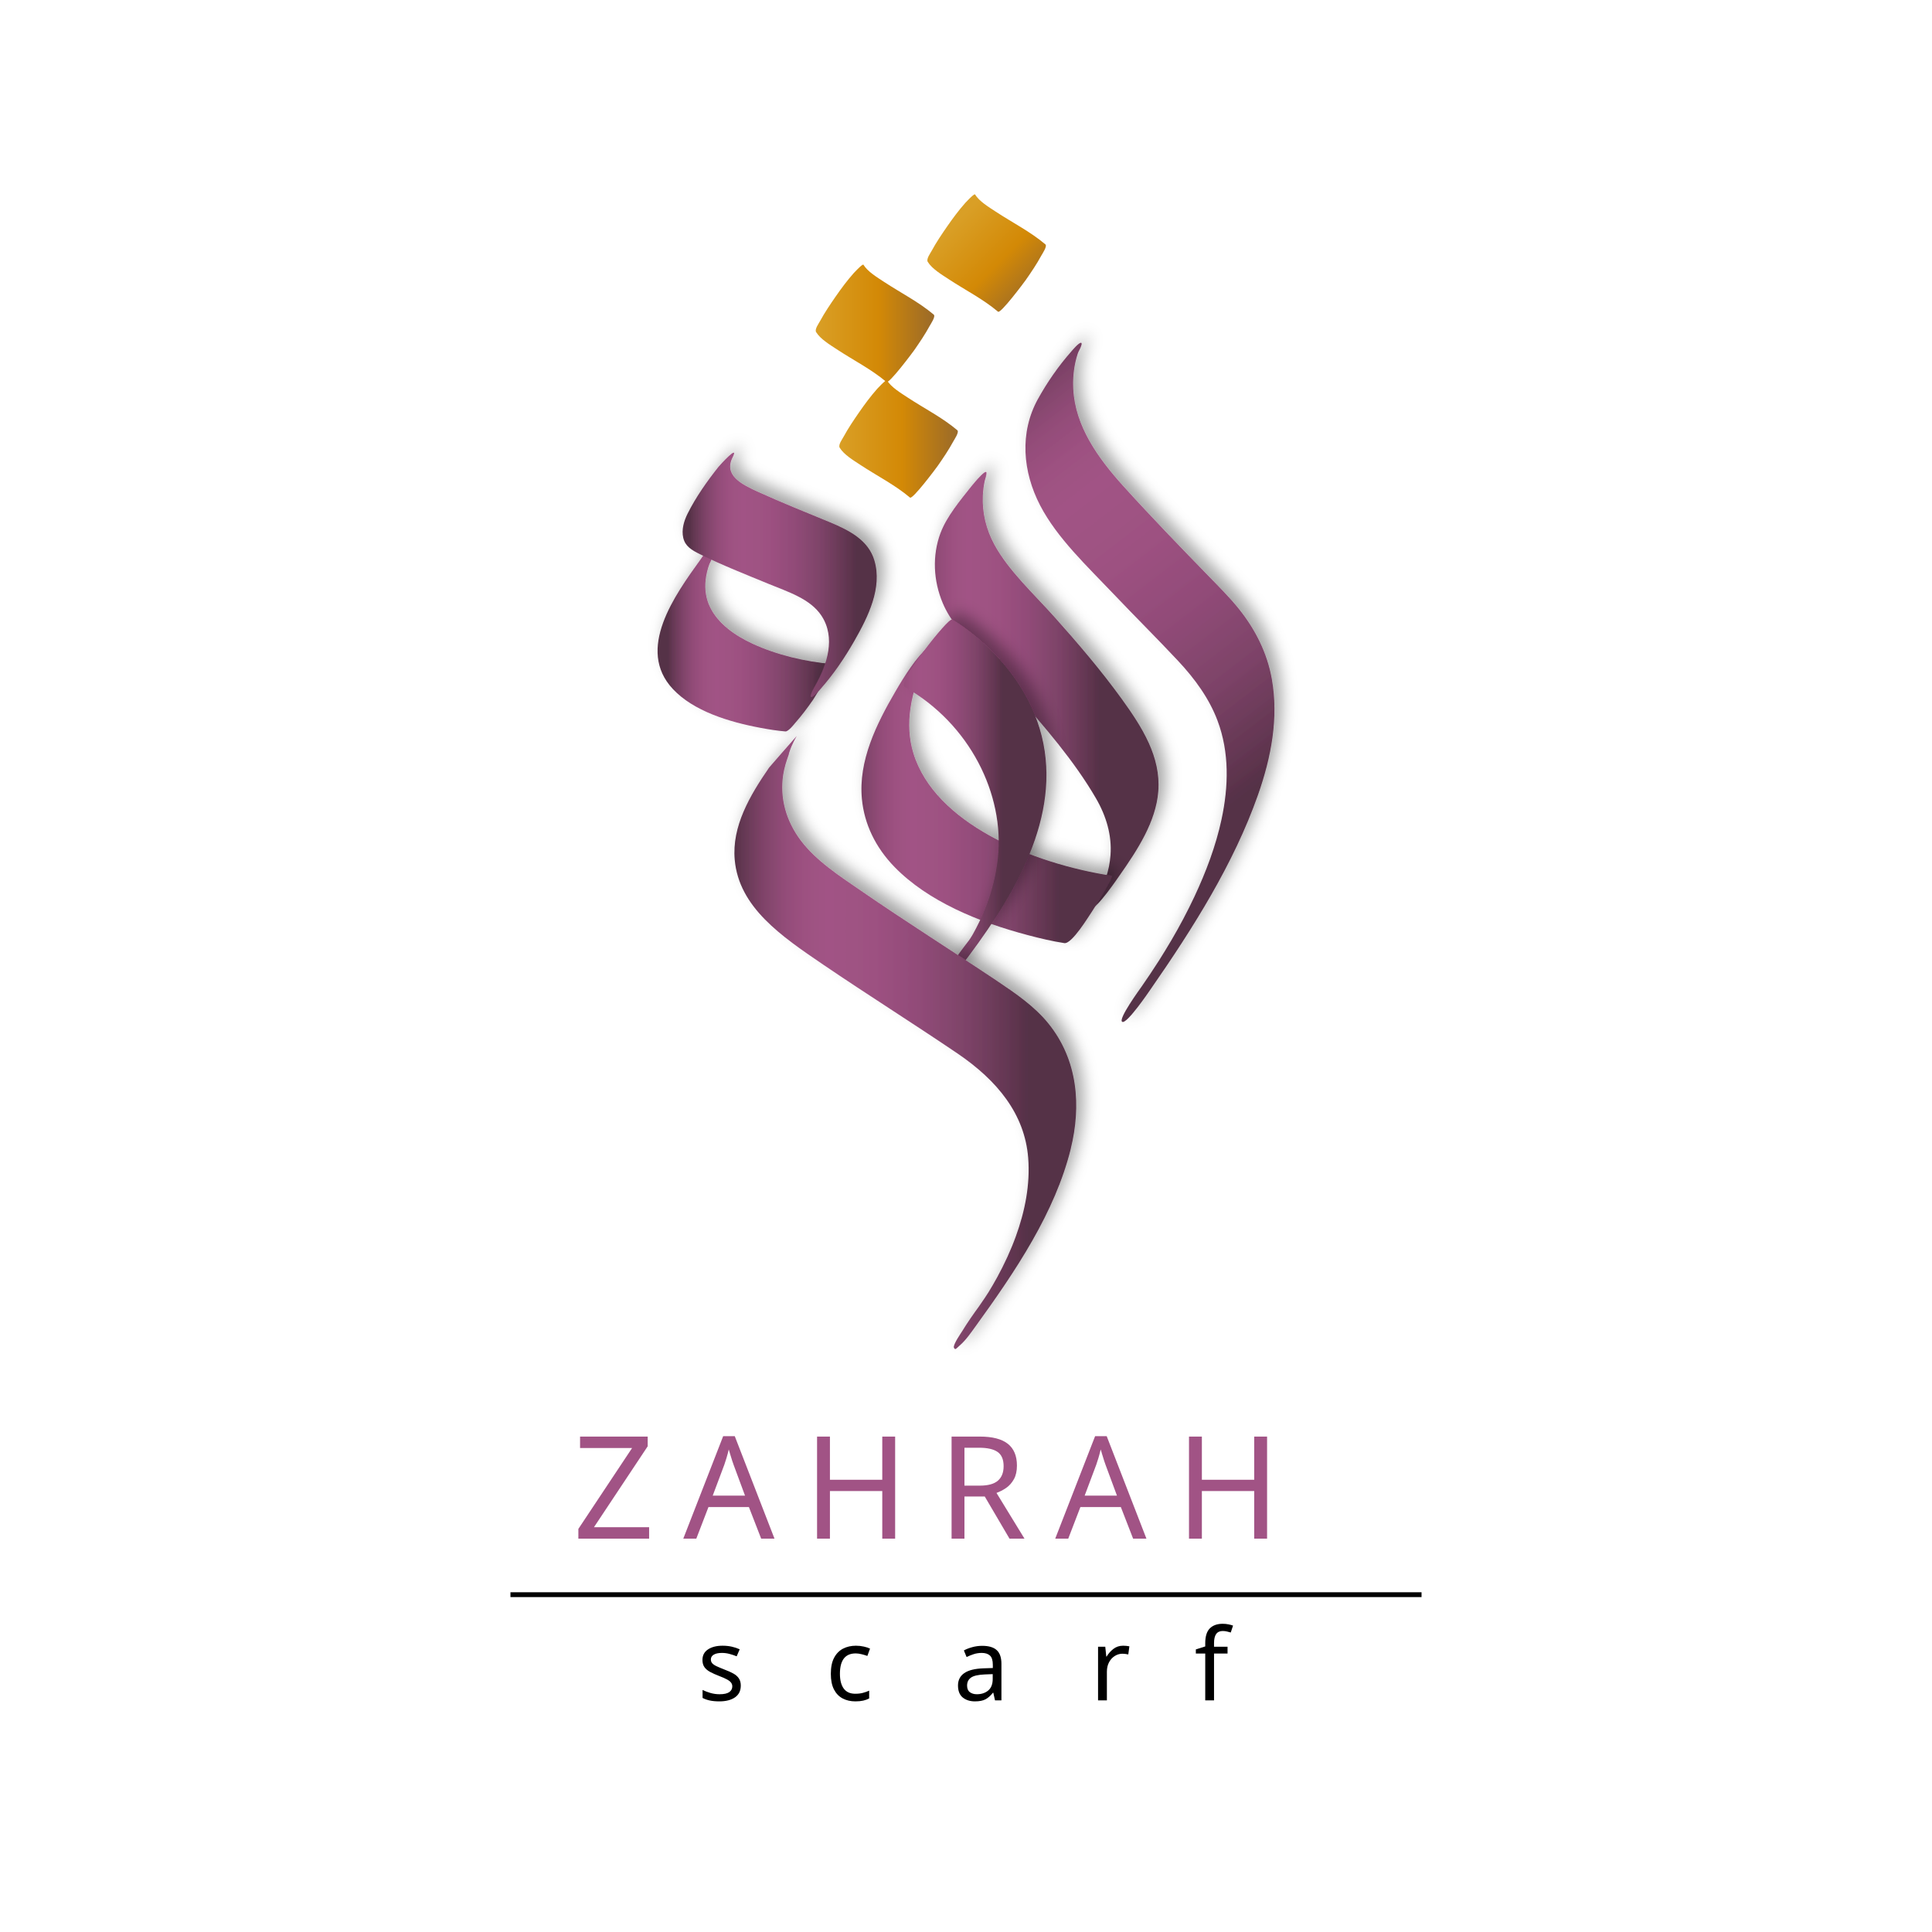
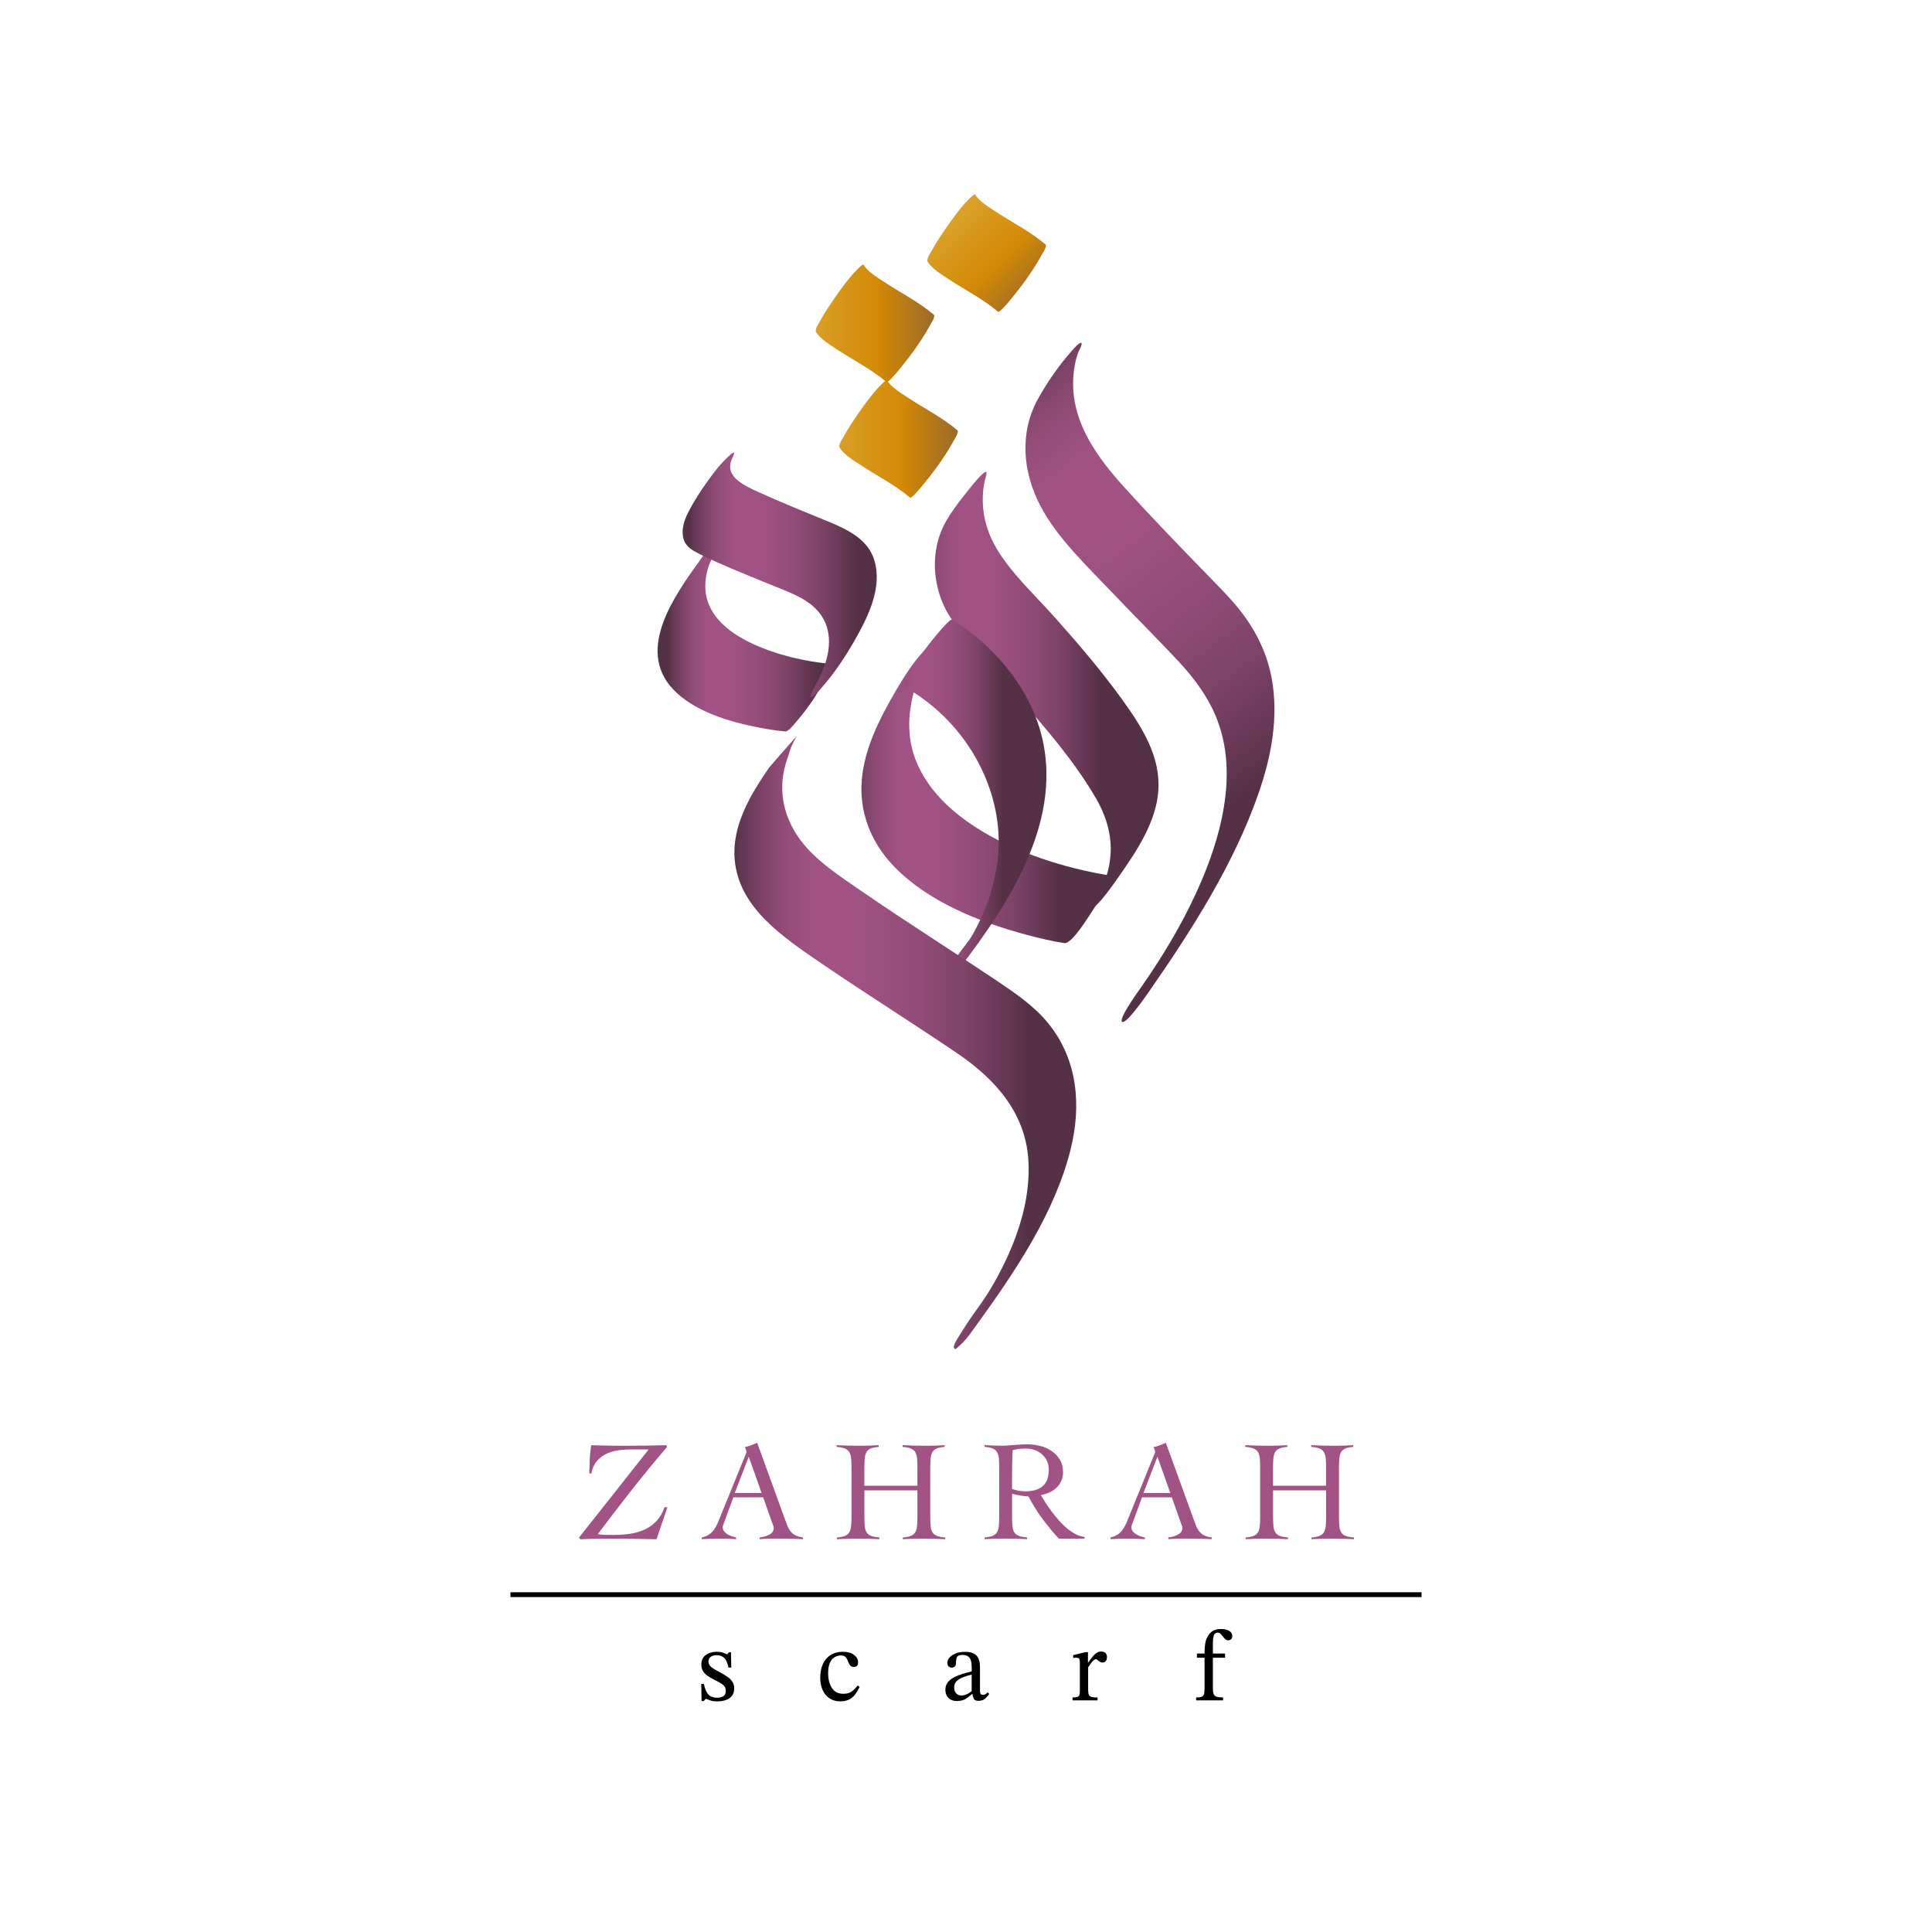
- <svg xmlns="http://www.w3.org/2000/svg" xmlns:xlink="http://www.w3.org/1999/xlink" id="Layer_1" data-name="Layer 1" viewBox="0 0 800 800">
+ <svg xmlns="http://www.w3.org/2000/svg" id="Layer_1" version="1.1" viewBox="0 0 800 800">
  <defs>
    <style>
-       .cls-1 {
-         fill: url(#linear-gradient-4);
-       }
- 
-       .cls-2 {
-         fill: url(#linear-gradient-3);
-       }
- 
-       .cls-3 {
-         fill: url(#linear-gradient-2);
-       }
- 
-       .cls-4 {
-         fill: url(#linear-gradient-10);
-         filter: url(#drop-shadow-8);
-       }
- 
-       .cls-5 {
-         letter-spacing: .8em;
-       }
- 
-       .cls-6 {
-         letter-spacing: .85em;
-       }
- 
-       .cls-7 {
-         font-family: STIXTwoTextRoman-Medium, 'STIX Two Text';
-         font-size: 41.43px;
-         font-variation-settings: 'wght' 500;
-         font-weight: 500;
-       }
- 
-       .cls-8 {
-         fill: url(#linear-gradient-9);
-         filter: url(#drop-shadow-7);
-       }
- 
-       .cls-9 {
-         fill: url(#linear-gradient-6);
-         filter: url(#drop-shadow-4);
-       }
- 
-       .cls-10 {
-         fill: url(#linear-gradient-7);
-         filter: url(#drop-shadow-5);
-       }
- 
-       .cls-11 {
-         fill: url(#linear-gradient-8);
-         filter: url(#drop-shadow-6);
-       }
- 
-       .cls-12 {
-         fill: url(#linear-gradient-5);
-         filter: url(#drop-shadow-3);
-       }
- 
-       .cls-13 {
-         filter: url(#drop-shadow-1);
-       }
- 
-       .cls-13, .cls-14, .cls-15 {
-         fill: #a15385;
-       }
- 
-       .cls-14 {
-         font-family: Cochin, Cochin;
-         font-size: 59.19px;
-         letter-spacing: .2em;
-       }
- 
-       .cls-16 {
+       .st0 {
+         fill: url(#linear-gradient2);
+       }
+ 
+       .st1 {
+         fill: url(#linear-gradient1);
+       }
+ 
+       .st2 {
+         fill: url(#linear-gradient9);
+       }
+ 
+       .st3 {
+         fill: url(#linear-gradient3);
+       }
+ 
+       .st4 {
+         fill: url(#linear-gradient6);
+       }
+ 
+       .st5 {
+         fill: url(#linear-gradient8);
+       }
+ 
+       .st6 {
+         fill: url(#linear-gradient7);
+       }
+ 
+       .st7 {
+         fill: url(#linear-gradient5);
+       }
+ 
+       .st8 {
+         fill: url(#linear-gradient4);
+       }
+ 
+       .st9 {
+         fill: url(#linear-gradient);
+       }
+ 
+       .st10 {
+         isolation: isolate;
+       }
+ 
+       .st11 {
        fill: none;
        stroke: #000;
        stroke-miterlimit: 10;
        stroke-width: 2px;
      }

-       .cls-17 {
-         fill: url(#linear-gradient);
-         filter: url(#drop-shadow-2);
+       .st12 {
+         fill: #a15385;
      }
    </style>
-     <filter id="drop-shadow-1" x="319" y="300" width="20" height="20" filterUnits="userSpaceOnUse">
-       <feOffset dx="3" dy="-3" />
-       <feGaussianBlur result="blur" stdDeviation="3" />
-       <feFlood flood-color="#000" flood-opacity=".35" />
-       <feComposite in2="blur" operator="in" />
-       <feComposite in="SourceGraphic" />
-     </filter>
-     <linearGradient id="linear-gradient" x1="276.46" y1="233.88" x2="338.99" y2="233.88" gradientUnits="userSpaceOnUse">
-       <stop offset="0" stop-color="#553147" />
-       <stop offset=".03" stop-color="#643853" />
-       <stop offset=".1" stop-color="#7f4369" />
-       <stop offset=".17" stop-color="#924c78" />
-       <stop offset=".24" stop-color="#9d5181" />
-       <stop offset=".32" stop-color="#a15385" />
-       <stop offset=".48" stop-color="#9d5181" />
-       <stop offset=".63" stop-color="#914b78" />
-       <stop offset=".79" stop-color="#7d4368" />
-       <stop offset=".94" stop-color="#623651" />
-       <stop offset="1" stop-color="#553147" />
-     </linearGradient>
-     <filter id="drop-shadow-2" x="266" y="206" width="91" height="103" filterUnits="userSpaceOnUse">
-       <feOffset dx="3" dy="-3" />
-       <feGaussianBlur result="blur-2" stdDeviation="3" />
-       <feFlood flood-color="#000" flood-opacity=".35" />
-       <feComposite in2="blur-2" operator="in" />
-       <feComposite in="SourceGraphic" />
-     </filter>
-     <linearGradient id="linear-gradient-2" x1="347.54" y1="181.76" x2="396.62" y2="181.76" gradientUnits="userSpaceOnUse">
+     <linearGradient id="linear-gradient" x1="276.46" y1="539.32" x2="338.99" y2="539.32" gradientTransform="translate(0 800) scale(1 -1)" gradientUnits="userSpaceOnUse">
+       <stop offset="0" stop-color="#553147" />
+       <stop offset=".03" stop-color="#643853" />
+       <stop offset=".1" stop-color="#7f4369" />
+       <stop offset=".17" stop-color="#924c78" />
+       <stop offset=".24" stop-color="#9d5181" />
+       <stop offset=".32" stop-color="#a15385" />
+       <stop offset=".48" stop-color="#9d5181" />
+       <stop offset=".63" stop-color="#914b78" />
+       <stop offset=".79" stop-color="#7d4368" />
+       <stop offset=".94" stop-color="#623651" />
+       <stop offset="1" stop-color="#553147" />
+     </linearGradient>
+     <linearGradient id="linear-gradient1" x1="347.54" y1="618.24" x2="396.62" y2="618.24" gradientTransform="translate(0 800) scale(1 -1)" gradientUnits="userSpaceOnUse">
      <stop offset="0" stop-color="#d99f26" />
      <stop offset=".53" stop-color="#d38906" />
      <stop offset="1" stop-color="#9a6a29" />
    </linearGradient>
-     <linearGradient id="linear-gradient-3" x1="337.78" y1="133.89" x2="386.85" y2="133.89" xlink:href="#linear-gradient-2" />
-     <linearGradient id="linear-gradient-4" x1="395.69" y1="92.16" x2="428.05" y2="124.52" xlink:href="#linear-gradient-2" />
-     <linearGradient id="linear-gradient-5" x1="285.4" y1="210.17" x2="354.67" y2="210.17" xlink:href="#linear-gradient" />
-     <filter id="drop-shadow-3" x="276" y="175" width="100" height="120" filterUnits="userSpaceOnUse">
-       <feOffset dx="3" dy="-3" />
-       <feGaussianBlur result="blur-3" stdDeviation="3" />
-       <feFlood flood-color="#000" flood-opacity=".35" />
-       <feComposite in2="blur-3" operator="in" />
-       <feComposite in="SourceGraphic" />
-     </filter>
-     <linearGradient id="linear-gradient-6" x1="375.4" y1="260.07" x2="455.2" y2="260.07" xlink:href="#linear-gradient" />
-     <filter id="drop-shadow-4" x="381" y="183" width="111" height="199" filterUnits="userSpaceOnUse">
-       <feOffset dx="3" dy="-3" />
-       <feGaussianBlur result="blur-4" stdDeviation="3" />
-       <feFlood flood-color="#000" flood-opacity=".35" />
-       <feComposite in2="blur-4" operator="in" />
-       <feComposite in="SourceGraphic" />
-     </filter>
-     <linearGradient id="linear-gradient-7" x1="349.2" y1="304.71" x2="438.55" y2="304.71" xlink:href="#linear-gradient" />
-     <filter id="drop-shadow-5" x="350" y="254" width="123" height="143" filterUnits="userSpaceOnUse">
-       <feOffset dx="3" dy="-3" />
-       <feGaussianBlur result="blur-5" stdDeviation="3" />
-       <feFlood flood-color="#000" flood-opacity=".35" />
-       <feComposite in2="blur-5" operator="in" />
-       <feComposite in="SourceGraphic" />
-     </filter>
-     <linearGradient id="linear-gradient-8" x1="364.35" y1="310.01" x2="415.22" y2="310.01" xlink:href="#linear-gradient" />
-     <filter id="drop-shadow-6" x="368" y="244" width="78" height="173" filterUnits="userSpaceOnUse">
-       <feOffset dx="3" dy="-3" />
-       <feGaussianBlur result="blur-6" stdDeviation="3" />
-       <feFlood flood-color="#000" flood-opacity=".35" />
-       <feComposite in2="blur-6" operator="in" />
-       <feComposite in="SourceGraphic" />
-     </filter>
-     <linearGradient id="linear-gradient-9" x1="303.89" y1="413.05" x2="425.86" y2="413.05" xlink:href="#linear-gradient" />
-     <filter id="drop-shadow-7" x="298" y="292" width="160" height="273" filterUnits="userSpaceOnUse">
-       <feOffset dx="3" dy="-3" />
-       <feGaussianBlur result="blur-7" stdDeviation="3" />
-       <feFlood flood-color="#000" flood-opacity=".35" />
-       <feComposite in2="blur-7" operator="in" />
-       <feComposite in="SourceGraphic" />
-     </filter>
-     <linearGradient id="linear-gradient-10" x1="374.7" y1="178.37" x2="499.73" y2="341.18" xlink:href="#linear-gradient" />
-     <filter id="drop-shadow-8" x="418" y="129" width="122" height="301" filterUnits="userSpaceOnUse">
-       <feOffset dx="3" dy="-3" />
-       <feGaussianBlur result="blur-8" stdDeviation="3" />
-       <feFlood flood-color="#000" flood-opacity=".35" />
-       <feComposite in2="blur-8" operator="in" />
-       <feComposite in="SourceGraphic" />
-     </filter>
+     <linearGradient id="linear-gradient2" x1="337.78" y1="666.11" x2="386.86" y2="666.11" gradientTransform="translate(0 800) scale(1 -1)" gradientUnits="userSpaceOnUse">
+       <stop offset="0" stop-color="#d99f26" />
+       <stop offset=".53" stop-color="#d38906" />
+       <stop offset="1" stop-color="#9a6a29" />
+     </linearGradient>
+     <linearGradient id="linear-gradient3" x1="395.69" y1="707.84" x2="428.05" y2="675.48" gradientTransform="translate(0 800) scale(1 -1)" gradientUnits="userSpaceOnUse">
+       <stop offset="0" stop-color="#d99f26" />
+       <stop offset=".53" stop-color="#d38906" />
+       <stop offset="1" stop-color="#9a6a29" />
+     </linearGradient>
+     <linearGradient id="linear-gradient4" x1="285.4" y1="561.96" x2="354.67" y2="561.96" gradientTransform="translate(0 800) scale(1 -1)" gradientUnits="userSpaceOnUse">
+       <stop offset="0" stop-color="#553147" />
+       <stop offset=".03" stop-color="#643853" />
+       <stop offset=".1" stop-color="#7f4369" />
+       <stop offset=".17" stop-color="#924c78" />
+       <stop offset=".24" stop-color="#9d5181" />
+       <stop offset=".32" stop-color="#a15385" />
+       <stop offset=".48" stop-color="#9d5181" />
+       <stop offset=".63" stop-color="#914b78" />
+       <stop offset=".79" stop-color="#7d4368" />
+       <stop offset=".94" stop-color="#623651" />
+       <stop offset="1" stop-color="#553147" />
+     </linearGradient>
+     <linearGradient id="linear-gradient5" x1="375.4" y1="514.32" x2="455.2" y2="514.32" gradientTransform="translate(0 800) scale(1 -1)" gradientUnits="userSpaceOnUse">
+       <stop offset="0" stop-color="#553147" />
+       <stop offset=".03" stop-color="#643853" />
+       <stop offset=".1" stop-color="#7f4369" />
+       <stop offset=".17" stop-color="#924c78" />
+       <stop offset=".24" stop-color="#9d5181" />
+       <stop offset=".32" stop-color="#a15385" />
+       <stop offset=".48" stop-color="#9d5181" />
+       <stop offset=".63" stop-color="#914b78" />
+       <stop offset=".79" stop-color="#7d4368" />
+       <stop offset=".94" stop-color="#623651" />
+       <stop offset="1" stop-color="#553147" />
+     </linearGradient>
+     <linearGradient id="linear-gradient6" x1="349.2" y1="471.73" x2="438.55" y2="471.73" gradientTransform="translate(0 800) scale(1 -1)" gradientUnits="userSpaceOnUse">
+       <stop offset="0" stop-color="#553147" />
+       <stop offset=".03" stop-color="#643853" />
+       <stop offset=".1" stop-color="#7f4369" />
+       <stop offset=".17" stop-color="#924c78" />
+       <stop offset=".24" stop-color="#9d5181" />
+       <stop offset=".32" stop-color="#a15385" />
+       <stop offset=".48" stop-color="#9d5181" />
+       <stop offset=".63" stop-color="#914b78" />
+       <stop offset=".79" stop-color="#7d4368" />
+       <stop offset=".94" stop-color="#623651" />
+       <stop offset="1" stop-color="#553147" />
+     </linearGradient>
+     <linearGradient id="linear-gradient7" x1="364.35" y1="466.66" x2="415.22" y2="466.66" gradientTransform="translate(0 800) scale(1 -1)" gradientUnits="userSpaceOnUse">
+       <stop offset="0" stop-color="#553147" />
+       <stop offset=".03" stop-color="#643853" />
+       <stop offset=".1" stop-color="#7f4369" />
+       <stop offset=".17" stop-color="#924c78" />
+       <stop offset=".24" stop-color="#9d5181" />
+       <stop offset=".32" stop-color="#a15385" />
+       <stop offset=".48" stop-color="#9d5181" />
+       <stop offset=".63" stop-color="#914b78" />
+       <stop offset=".79" stop-color="#7d4368" />
+       <stop offset=".94" stop-color="#623651" />
+       <stop offset="1" stop-color="#553147" />
+     </linearGradient>
+     <linearGradient id="linear-gradient8" x1="303.89" y1="368.34" x2="425.86" y2="368.34" gradientTransform="translate(0 800) scale(1 -1)" gradientUnits="userSpaceOnUse">
+       <stop offset="0" stop-color="#553147" />
+       <stop offset=".03" stop-color="#643853" />
+       <stop offset=".1" stop-color="#7f4369" />
+       <stop offset=".17" stop-color="#924c78" />
+       <stop offset=".24" stop-color="#9d5181" />
+       <stop offset=".32" stop-color="#a15385" />
+       <stop offset=".48" stop-color="#9d5181" />
+       <stop offset=".63" stop-color="#914b78" />
+       <stop offset=".79" stop-color="#7d4368" />
+       <stop offset=".94" stop-color="#623651" />
+       <stop offset="1" stop-color="#553147" />
+     </linearGradient>
+     <linearGradient id="linear-gradient9" x1="375.64" y1="622.36" x2="500.67" y2="459.55" gradientTransform="translate(0 800) scale(1 -1)" gradientUnits="userSpaceOnUse">
+       <stop offset="0" stop-color="#553147" />
+       <stop offset=".03" stop-color="#643853" />
+       <stop offset=".1" stop-color="#7f4369" />
+       <stop offset=".17" stop-color="#924c78" />
+       <stop offset=".24" stop-color="#9d5181" />
+       <stop offset=".32" stop-color="#a15385" />
+       <stop offset=".48" stop-color="#9d5181" />
+       <stop offset=".63" stop-color="#914b78" />
+       <stop offset=".79" stop-color="#7d4368" />
+       <stop offset=".94" stop-color="#623651" />
+       <stop offset="1" stop-color="#553147" />
+     </linearGradient>
  </defs>
-   <path class="cls-15" d="M395.08,604.97h0s-.05.11-.12.23c0-.02.02-.05.03-.07.02-.05.05-.09.07-.13,0-.01.01-.02.02-.03Z" />
+   <path class="st12" d="M395.08,604.97h0s-.05.11-.12.23c0-.02.02-.05.03-.07.02-.05.05-.09.07-.13,0-.01.01-.02.02-.03h0Z" />
  <g>
    <g>
-       <path class="cls-13" d="M326.21,312.85s.05-.06.05-.06c-.01.04-.06.11-.13.22-.07.1-.1.17-.14.22.03-.06.09-.16.15-.29.01,0,.02-.02.02-.03.02-.05.03-.07.05-.07Z" />
-       <path class="cls-17" d="M344.8,274.97c-11.4-.94-23.23-3.8-33.21-8.42-7.47-3.46-14.28-8.38-17.54-15.06-1.76-3.61-2.29-7.41-1.87-11.27.24-2.23.76-4.47,1.56-6.62.25-.66,1.48-2.95,1.2-2.71-.48.4-3.81,5.62-1.49,2.4.9-1.26,10.04-13.83,8.1-14.75s-11.19,12.72-11.49,13.14c-10.64,14.79-26.86,37.19-11.42,53.65,8.54,9.1,23.03,13.58,36.23,16.05,3.4.64,6.87,1.2,10.35,1.49,1.26.1,3.84-3.26,4.07-3.52,2.7-3.05,5.15-6.35,7.42-9.63.71-1.03,8.87-14.69,8.1-14.75h0Z" />
-       <path class="cls-3" d="M396.4,178.14c-6.23-5.26-13.61-8.97-20.53-13.52-2.94-1.94-6.83-4.26-8.58-7.13-.37-.6-4.68,4.21-4.07,3.52-2.7,3.05-5.15,6.35-7.42,9.63s-4.55,6.63-6.43,10.1c-.58,1.08-2.38,3.49-1.67,4.65,1.74,2.86,5.64,5.2,8.58,7.13,6.92,4.56,14.3,8.26,20.53,13.52,1.06.89,10.76-12.1,11.49-13.14,2.29-3.29,4.55-6.63,6.43-10.1.43-.8,2.57-3.89,1.67-4.65h0Z" />
-       <path class="cls-2" d="M386.64,130.27c-6.23-5.26-13.61-8.97-20.53-13.52-2.94-1.94-6.83-4.26-8.58-7.13-.37-.6-4.68,4.21-4.07,3.52-2.7,3.05-5.15,6.35-7.42,9.63s-4.55,6.63-6.43,10.1c-.58,1.08-2.38,3.49-1.67,4.65,1.74,2.86,5.64,5.2,8.58,7.13,6.92,4.56,14.3,8.26,20.53,13.52,1.06.89,10.76-12.1,11.49-13.14,2.29-3.29,4.55-6.63,6.43-10.1.43-.8,2.57-3.89,1.67-4.65h0Z" />
-       <path class="cls-1" d="M432.86,101.17c-6.23-5.26-13.61-8.97-20.53-13.52-2.94-1.94-6.83-4.26-8.58-7.13-.37-.6-4.68,4.21-4.07,3.52-2.7,3.05-5.15,6.35-7.42,9.63s-4.55,6.63-6.43,10.1c-.58,1.08-2.38,3.49-1.67,4.65,1.74,2.86,5.64,5.2,8.58,7.13,6.92,4.56,14.3,8.26,20.53,13.52,1.06.89,10.76-12.1,11.49-13.14,2.29-3.29,4.55-6.63,6.43-10.1.43-.8,2.57-3.89,1.67-4.65h0Z" />
-       <path class="cls-12" d="M284.72,212.68c-1.54,3.08-2.58,6.7-1.8,10.02.82,3.52,3.46,5.07,6.92,6.78,9.15,4.53,18.86,8.35,28.4,12.28,8.2,3.37,17.28,6.2,21.9,13.18,6.01,9.08,2.4,20.26-2.62,29.04.16-.28-2.54,4.24-1.67,4.65s4.28-3.76,4.07-3.52c5.4-6.11,9.95-12.89,13.85-19.72,5.74-10.05,11.63-21.97,8.32-33.26-2.45-8.33-10.07-12.44-18.82-16.04-9.77-4.01-19.59-7.97-29.16-12.31-7.08-3.21-14.5-6.9-10.76-14.38,2.96-5.9-5.34,3.28-5.83,3.9-4.88,6.14-9.39,12.58-12.79,19.37h0Z" />
-       <path class="cls-9" d="M389.43,220.73c-3.48,9.37-2.95,19.76.94,29,3.08,7.32,8.72,13.51,14.19,19.72,5.16,5.85,10.45,11.63,15.62,17.48,12.24,13.84,24.67,28.19,33.66,43.68,4.25,7.32,6.6,15.3,6,23.43-.24,3.2-.85,6.44-1.96,9.51-.17.48-1.01,3.36-1.52,3.47.69-.16,3.35-5.4,3.68-5.88-.89,1.27-10.05,13.82-8.1,14.75s11.19-12.72,11.49-13.14c7.55-10.76,15.26-22.51,16.2-35.18,1.05-14.17-6.57-26.29-15.12-38.12-8.51-11.77-18.08-22.98-27.93-34.01-8.47-9.49-18.88-19.02-24.78-29.82-3.48-6.37-5.14-13.3-4.83-20.28.09-2.09.34-4.19.79-6.25.18-.84,1.52-4.91.31-1.64,2.23-5.99-5.17,3.07-5.83,3.9-4.66,5.86-10.27,12.58-12.79,19.37h0Z" />
-       <path class="cls-10" d="M460.3,362.63c-33.18-5.11-73.25-21.78-82.1-50.74-1.86-6.08-2.11-12.38-1.21-18.59.54-3.76,1.47-7.51,2.79-11.14.6-1.66,1.31-3.3,2.05-4.92-.25.56,1.4-2.9,1.05-2.21-.08.16,2.08-3.74.88-1.69.51-.88,6.39-10.71,1.19-6.1-5.75,5.1-10.37,12.57-14.01,18.79-8.14,13.93-15.52,28.98-14.05,44.75.97,10.41,5.62,20.13,13.57,28.27,13.74,14.09,34.64,22.76,55.2,28.18,4.93,1.3,9.96,2.51,15.06,3.29,3.14.48,10.2-11.29,11.49-13.14.7-1,9.18-14.58,8.1-14.75h0Z" />
-       <path class="cls-11" d="M374.61,284.44c27.02,15.28,41.4,44.54,38.59,70.81-.77,7.15-2.55,14.28-5.32,21.09-1.45,3.57-3.11,7.05-5.02,10.47.28-.51.83-1.36-.75,1.26.82-1.37-.33.52-.56.87,1.43-2.16-.22.32-.45.63,1.7-2.25-1.69,2.18-1.75,2.26-2.67,3.47-5.14,7.15-7.37,10.83-.35.58-3.97,5.75-3.49,6.89.54,1.27,1.09.24,2.29-.79,2.66-2.26,4.62-5.34,6.63-7.96,20.99-27.32,41.18-59.53,34.65-92.86-3.29-16.81-13.49-32.39-28.08-44.41-3.03-2.49-6.25-4.97-9.79-6.97-1.55-.88-22.83,26.06-19.58,27.89h0Z" />
-       <path class="cls-8" d="M443.41,475.59c-6.5,26.39-22.9,50.79-39.49,73.68-1.91,2.63-4,5.72-6.63,7.96-1.21,1.03-1.75,2.06-2.3.79-.49-1.15,3.13-6.32,3.48-6.89,2.15-3.55,4.58-6.98,7.03-10.36.03-.04.06-.07.08-.1-.01.02-.02.04-.05.05.24-.4,1.58-2.34,2.03-2.96.08-.1.12-.15.13-.18h0c.52-.82,1.37-2.14,1.65-2.54.02-.02.03-.04.05-.07,0,0,.01,0,.01-.02.01,0,.02-.02.02-.04.96-1.55,2.41-4.04,3.46-5.96,3.01-5.5,5.63-11.16,7.73-16.93,3.83-10.49,6.01-21.63,5.14-32.59-1.44-18.08-12.72-31.98-29.31-43.24-18.34-12.43-37.24-24.3-55.57-36.76-17.31-11.78-34.91-23.7-36.64-43.47-1.21-13.79,6.21-26.48,14.26-38.15.28-.41,10.73-12.29,11.45-13.09-.26.44-2.12,3.62-3.04,6.63-.01.04-.03.08-.05.12-.05.14-.08.29-.12.42-.07.25-.13.48-.17.72-.89,2.44-1.81,5.26-2.26,8.25-1.44,9.51,1.11,18.95,7.24,27.12,6.34,8.44,15.99,14.69,25.13,20.97,9.28,6.39,18.73,12.62,28.2,18.82,9.34,6.12,18.72,12.2,27.98,18.4,7.86,5.28,15.53,10.56,21.21,17.56,12.39,15.25,13.65,34.33,9.33,51.87Z" />
-       <path class="cls-4" d="M429.79,165.21c-7.72,13.98-6.32,30.16.92,44.09,7.05,13.56,19.5,25.18,30.45,36.71,8.81,9.28,17.96,18.35,26.69,27.67,7,7.48,12.85,15.59,16.27,24.64,5,13.26,4.6,27.37,1.7,40.93-2.36,11-6.39,21.69-11.27,32.1-2.82,6.01-6.13,12.23-9.41,17.82-1.53,2.62-4.33,7.16-5.23,8.57-2.87,4.48-4.72,7.2-7.1,10.64-.88,1.27-10.06,13.82-8.1,14.75s11.19-12.72,11.49-13.14c17.84-25.66,34.69-52.36,44.72-80.86,5.47-15.54,8.59-31.88,5.71-48.01-1.89-10.62-6.77-20.57-14.03-29.47-3.55-4.35-7.59-8.4-11.56-12.49-12.12-12.45-24.2-24.93-35.78-37.72-10.81-11.95-20.02-25-20.84-40.25-.23-4.27.15-8.58,1.26-12.76.18-.68.38-1.35.6-2.02.35-1.1-.27.94.22-.56.72-2.19-.37.63-.45.76-.15.28,2.54-4.24,1.67-4.65s-4.28,3.76-4.07,3.52c-5.38,6.08-10.07,12.88-13.85,19.72h0Z" />
+       <path class="st12" d="M326.21,312.85l.05-.06s-.06.11-.13.22c-.07.1-.1.17-.14.22.03-.06.09-.16.15-.29.01,0,.02-.02.02-.03.02-.05.03-.07.05-.07h0Z" />
+       <path class="st9" d="M344.8,274.97c-11.4-.94-23.23-3.8-33.21-8.42-7.47-3.46-14.28-8.38-17.54-15.06-1.76-3.61-2.29-7.41-1.87-11.27.24-2.23.76-4.47,1.56-6.62.25-.66,1.48-2.95,1.2-2.71-.48.4-3.81,5.62-1.49,2.4.9-1.26,10.04-13.83,8.1-14.75s-11.19,12.72-11.49,13.14c-10.64,14.79-26.86,37.19-11.42,53.65,8.54,9.1,23.03,13.58,36.23,16.05,3.4.64,6.87,1.2,10.35,1.49,1.26.1,3.84-3.26,4.07-3.52,2.7-3.05,5.15-6.35,7.42-9.63.71-1.03,8.87-14.69,8.1-14.75h-.01Z" />
+       <path class="st1" d="M396.4,178.14c-6.23-5.26-13.61-8.97-20.53-13.52-2.94-1.94-6.83-4.26-8.58-7.13-.37-.6-4.68,4.21-4.07,3.52-2.7,3.05-5.15,6.35-7.42,9.63s-4.55,6.63-6.43,10.1c-.58,1.08-2.38,3.49-1.67,4.65,1.74,2.86,5.64,5.2,8.58,7.13,6.92,4.56,14.3,8.26,20.53,13.52,1.06.89,10.76-12.1,11.49-13.14,2.29-3.29,4.55-6.63,6.43-10.1.43-.8,2.57-3.89,1.67-4.65h0Z" />
+       <path class="st0" d="M386.64,130.27c-6.23-5.26-13.61-8.97-20.53-13.52-2.94-1.94-6.83-4.26-8.58-7.13-.37-.6-4.68,4.21-4.07,3.52-2.7,3.05-5.15,6.35-7.42,9.63s-4.55,6.63-6.43,10.1c-.58,1.08-2.38,3.49-1.67,4.65,1.74,2.86,5.64,5.2,8.58,7.13,6.92,4.56,14.3,8.26,20.53,13.52,1.06.89,10.76-12.1,11.49-13.14,2.29-3.29,4.55-6.63,6.43-10.1.43-.8,2.57-3.89,1.67-4.65h0Z" />
+       <path class="st3" d="M432.86,101.17c-6.23-5.26-13.61-8.97-20.53-13.52-2.94-1.94-6.83-4.26-8.58-7.13-.37-.6-4.68,4.21-4.07,3.52-2.7,3.05-5.15,6.35-7.42,9.63s-4.55,6.63-6.43,10.1c-.58,1.08-2.38,3.49-1.67,4.65,1.74,2.86,5.64,5.2,8.58,7.13,6.92,4.56,14.3,8.26,20.53,13.52,1.06.89,10.76-12.1,11.49-13.14,2.29-3.29,4.55-6.63,6.43-10.1.43-.8,2.57-3.89,1.67-4.65h0Z" />
+       <path class="st8" d="M284.72,212.68c-1.54,3.08-2.58,6.7-1.8,10.02.82,3.52,3.46,5.07,6.92,6.78,9.15,4.53,18.86,8.35,28.4,12.28,8.2,3.37,17.28,6.2,21.9,13.18,6.01,9.08,2.4,20.26-2.62,29.04.16-.28-2.54,4.24-1.67,4.65s4.28-3.76,4.07-3.52c5.4-6.11,9.95-12.89,13.85-19.72,5.74-10.05,11.63-21.97,8.32-33.26-2.45-8.33-10.07-12.44-18.82-16.04-9.77-4.01-19.59-7.97-29.16-12.31-7.08-3.21-14.5-6.9-10.76-14.38,2.96-5.9-5.34,3.28-5.83,3.9-4.88,6.14-9.39,12.58-12.79,19.37h-.01Z" />
+       <path class="st7" d="M389.43,220.73c-3.48,9.37-2.95,19.76.94,29,3.08,7.32,8.72,13.51,14.19,19.72,5.16,5.85,10.45,11.63,15.62,17.48,12.24,13.84,24.67,28.19,33.66,43.68,4.25,7.32,6.6,15.3,6,23.43-.24,3.2-.85,6.44-1.96,9.51-.17.48-1.01,3.36-1.52,3.47.69-.16,3.35-5.4,3.68-5.88-.89,1.27-10.05,13.82-8.1,14.75s11.19-12.72,11.49-13.14c7.55-10.76,15.26-22.51,16.2-35.18,1.05-14.17-6.57-26.29-15.12-38.12-8.51-11.77-18.08-22.98-27.93-34.01-8.47-9.49-18.88-19.02-24.78-29.82-3.48-6.37-5.14-13.3-4.83-20.28.09-2.09.34-4.19.79-6.25.18-.84,1.52-4.91.31-1.64,2.23-5.99-5.17,3.07-5.83,3.9-4.66,5.86-10.27,12.58-12.79,19.37h-.02Z" />
+       <path class="st4" d="M460.3,362.63c-33.18-5.11-73.25-21.78-82.1-50.74-1.86-6.08-2.11-12.38-1.21-18.59.54-3.76,1.47-7.51,2.79-11.14.6-1.66,1.31-3.3,2.05-4.92-.25.56,1.4-2.9,1.05-2.21-.08.16,2.08-3.74.88-1.69.51-.88,6.39-10.71,1.19-6.1-5.75,5.1-10.37,12.57-14.01,18.79-8.14,13.93-15.52,28.98-14.05,44.75.97,10.41,5.62,20.13,13.57,28.27,13.74,14.09,34.64,22.76,55.2,28.18,4.93,1.3,9.96,2.51,15.06,3.29,3.14.48,10.2-11.29,11.49-13.14.7-1,9.18-14.58,8.1-14.75h-.01Z" />
+       <path class="st6" d="M374.61,284.44c27.02,15.28,41.4,44.54,38.59,70.81-.77,7.15-2.55,14.28-5.32,21.09-1.45,3.57-3.11,7.05-5.02,10.47.28-.51.83-1.36-.75,1.26.82-1.37-.33.52-.56.87,1.43-2.16-.22.32-.45.63,1.7-2.25-1.69,2.18-1.75,2.26-2.67,3.47-5.14,7.15-7.37,10.83-.35.58-3.97,5.75-3.49,6.89.54,1.27,1.09.24,2.29-.79,2.66-2.26,4.62-5.34,6.63-7.96,20.99-27.32,41.18-59.53,34.65-92.86-3.29-16.81-13.49-32.39-28.08-44.41-3.03-2.49-6.25-4.97-9.79-6.97-1.55-.88-22.83,26.06-19.58,27.89h0Z" />
+       <path class="st5" d="M443.41,475.59c-6.5,26.39-22.9,50.79-39.49,73.68-1.91,2.63-4,5.72-6.63,7.96-1.21,1.03-1.75,2.06-2.3.79-.49-1.15,3.13-6.32,3.48-6.89,2.15-3.55,4.58-6.98,7.03-10.36.03-.04.06-.07.08-.1-.01.02-.02.04-.05.05.24-.4,1.58-2.34,2.03-2.96.08-.1.12-.15.13-.18h0c.52-.82,1.37-2.14,1.65-2.54.02-.02.03-.04.05-.07,0,0,.01,0,.01-.02.01,0,.02-.02.02-.04.96-1.55,2.41-4.04,3.46-5.96,3.01-5.5,5.63-11.16,7.73-16.93,3.83-10.49,6.01-21.63,5.14-32.59-1.44-18.08-12.72-31.98-29.31-43.24-18.34-12.43-37.24-24.3-55.57-36.76-17.31-11.78-34.91-23.7-36.64-43.47-1.21-13.79,6.21-26.48,14.26-38.15.28-.41,10.73-12.29,11.45-13.09-.26.44-2.12,3.62-3.04,6.63-.01.04-.03.08-.05.12-.05.14-.08.29-.12.42-.07.25-.13.48-.17.72-.89,2.44-1.81,5.26-2.26,8.25-1.44,9.51,1.11,18.95,7.24,27.12,6.34,8.44,15.99,14.69,25.13,20.97,9.28,6.39,18.73,12.62,28.2,18.82,9.34,6.12,18.72,12.2,27.98,18.4,7.86,5.28,15.53,10.56,21.21,17.56,12.39,15.25,13.65,34.33,9.33,51.87h.02Z" />
+       <path class="st2" d="M429.79,165.21c-7.72,13.98-6.32,30.16.92,44.09,7.05,13.56,19.5,25.18,30.45,36.71,8.81,9.28,17.96,18.35,26.69,27.67,7,7.48,12.85,15.59,16.27,24.64,5,13.26,4.6,27.37,1.7,40.93-2.36,11-6.39,21.69-11.27,32.1-2.82,6.01-6.13,12.23-9.41,17.82-1.53,2.62-4.33,7.16-5.23,8.57-2.87,4.48-4.72,7.2-7.1,10.64-.88,1.27-10.06,13.82-8.1,14.75s11.19-12.72,11.49-13.14c17.84-25.66,34.69-52.36,44.72-80.86,5.47-15.54,8.59-31.88,5.71-48.01-1.89-10.62-6.77-20.57-14.03-29.47-3.55-4.35-7.59-8.4-11.56-12.49-12.12-12.45-24.2-24.93-35.78-37.72-10.81-11.95-20.02-25-20.84-40.25-.23-4.27.15-8.58,1.26-12.76.18-.68.38-1.35.6-2.02.35-1.1-.27.94.22-.56.72-2.19-.37.63-.45.76-.15.28,2.54-4.24,1.67-4.65s-4.28,3.76-4.07,3.52c-5.38,6.08-10.07,12.88-13.85,19.72h-.01Z" />
    </g>
    <g>
-       <text class="cls-14" transform="translate(237.24 637.12)">
-         <tspan x="0" y="0">ZAHRAH</tspan>
-       </text>
-       <line class="cls-16" x1="211.37" y1="660.32" x2="588.63" y2="660.32" />
-       <text class="cls-7" transform="translate(288.76 704.08)">
-         <tspan class="cls-5" x="0" y="0">scar</tspan>
-         <tspan class="cls-6" x="205.79" y="0">f</tspan>
-       </text>
+       <g class="st10">
+         <g class="st10">
+           <path class="st12" d="M276.25,599.12c-2.49,2.88-5.03,5.91-7.64,9.09-2.6,3.18-5.15,6.35-7.64,9.53-2.49,3.18-4.87,6.25-7.16,9.23-2.29,2.98-4.38,5.73-6.27,8.26.59.16,1.4.26,2.43.3,1.03.04,2.43.06,4.2.06,2.29,0,4.52-.16,6.69-.47,2.17-.32,4.18-.9,6.04-1.75,1.85-.85,3.49-2.02,4.91-3.52,1.42-1.5,2.55-3.41,3.37-5.74h1.18l-4.5,13.26c-3.47-.08-6.94-.14-10.39-.18-3.45-.04-6.92-.06-10.39-.06-1.82,0-3.62.02-5.42.06-1.8.04-3.6.1-5.42.18l-.47-.71,28.83-36.46h-7.93c-1.74,0-3.47.15-5.21.44-1.74.3-3.33.82-4.79,1.57-1.46.75-2.7,1.77-3.73,3.05-1.03,1.28-1.72,2.91-2.07,4.88h-.83c-.04-.71-.03-1.42.03-2.13.06-.71.09-1.4.09-2.07,0-1.26.06-2.52.18-3.76.12-1.24.28-2.5.47-3.76,1.22.04,2.52.08,3.88.12,1.36.04,2.7.07,4.02.09,1.32.02,2.59.03,3.82.03h3.37c2.72,0,5.38-.02,7.96-.06,2.58-.04,5.24-.1,7.96-.18l.41.71Z" />
+           <path class="st12" d="M303.65,620.01l-3.91,10.71c-.12.32-.23.59-.33.83-.1.24-.15.49-.15.77,0,.71.21,1.32.62,1.83.41.51.92.94,1.51,1.27s1.2.6,1.83.8c.63.2,1.16.34,1.6.41v.71c-1.18-.08-2.37-.14-3.55-.18-1.18-.04-2.39-.06-3.61-.06s-2.34.02-3.46.06c-1.12.04-2.32.1-3.58.18v-.71c1.22-.28,2.24-.7,3.05-1.27.81-.57,1.49-1.25,2.04-2.04.55-.79,1.04-1.66,1.45-2.6.41-.95.82-1.93,1.21-2.96l10.24-25.16c.12-.28.23-.53.33-.77.1-.24.15-.45.15-.65s-.07-.49-.21-.89c-.14-.39-.31-.75-.5-1.07,1.03-.2,1.91-.45,2.66-.77.75-.32,1.58-.65,2.49-1.01l12.31,33.86c.55,1.54,1.32,2.75,2.31,3.64.99.89,2.45,1.45,4.38,1.69v.71c-1.58-.08-3.13-.14-4.65-.18-1.52-.04-3.11-.06-4.76-.06h-2.78c-.79,0-1.5,0-2.13.03-.63.02-1.23.05-1.81.09-.57.04-1.19.08-1.86.12v-.71c1.66-.2,3.05-.62,4.17-1.27s1.69-1.53,1.69-2.63c0-.32-.07-.63-.21-.95-.14-.32-.25-.61-.33-.89l-3.85-10.89h-12.37ZM310.04,603.2l-5.8,15.03h11.13l-5.33-15.03Z" />
+           <path class="st12" d="M379.89,608c0-1.66-.05-3.03-.15-4.11-.1-1.08-.35-1.96-.77-2.63-.41-.67-1.04-1.16-1.86-1.48-.83-.32-1.95-.53-3.37-.65v-.71c1.66.08,3.26.14,4.82.18,1.56.04,3.17.06,4.82.06,1.3,0,2.6-.02,3.91-.06s2.58-.1,3.85-.18v.71c-1.38.12-2.47.34-3.26.65-.79.32-1.38.81-1.78,1.48-.39.67-.64,1.55-.74,2.63-.1,1.09-.15,2.46-.15,4.11v19.77c0,1.66.05,3.03.15,4.11.1,1.09.35,1.96.77,2.63.41.67,1.04,1.16,1.86,1.48.83.32,1.97.53,3.43.65v.71c-1.5-.08-3-.14-4.5-.18-1.5-.04-3-.06-4.5-.06s-2.9.02-4.32.06c-1.42.04-2.84.1-4.26.18v-.71c1.42-.12,2.52-.33,3.31-.65.79-.32,1.39-.81,1.81-1.48.41-.67.67-1.55.77-2.63.1-1.08.15-2.46.15-4.11v-10.65h-21.96v10.65c0,1.66.05,3.03.15,4.11.1,1.09.35,1.96.77,2.63.41.67,1.04,1.16,1.86,1.48.83.32,1.97.53,3.43.65v.71c-1.5-.08-3-.14-4.5-.18-1.5-.04-3-.06-4.5-.06s-2.9.02-4.32.06c-1.42.04-2.84.1-4.26.18v-.71c1.42-.12,2.52-.33,3.31-.65.79-.32,1.39-.81,1.81-1.48.41-.67.67-1.55.77-2.63.1-1.08.15-2.46.15-4.11v-19.77c0-1.66-.05-3.03-.15-4.11-.1-1.08-.35-1.96-.77-2.63-.41-.67-1.04-1.16-1.86-1.48-.83-.32-1.95-.53-3.37-.65v-.71c1.66.08,3.26.14,4.82.18,1.56.04,3.17.06,4.82.06,1.3,0,2.6-.02,3.91-.06s2.58-.1,3.85-.18v.71c-1.38.12-2.47.34-3.26.65-.79.32-1.38.81-1.78,1.48-.39.67-.64,1.55-.74,2.63-.1,1.09-.15,2.46-.15,4.11v7.22h21.96v-7.22Z" />
+           <path class="st12" d="M449.08,637.12h-10.65c-2.49-2.72-4.79-5.51-6.9-8.38-2.11-2.86-4-5.89-5.65-9.09-.4,0-.9-.04-1.51-.12-.61-.08-1.24-.17-1.89-.27-.65-.1-1.28-.22-1.89-.36-.61-.14-1.12-.27-1.51-.38v9.23c0,1.66.05,3.03.15,4.11.1,1.09.35,1.96.77,2.63.41.67,1.04,1.16,1.86,1.48.83.32,1.97.53,3.43.65v.71c-1.5-.08-3-.14-4.5-.18-1.5-.04-3-.06-4.5-.06s-2.9.02-4.32.06c-1.42.04-2.84.1-4.26.18v-.71c1.42-.12,2.52-.33,3.31-.65.79-.32,1.39-.81,1.81-1.48.41-.67.67-1.55.77-2.63.1-1.08.15-2.46.15-4.11v-19.77c0-1.66-.05-3.03-.15-4.11-.1-1.08-.36-1.96-.77-2.63-.41-.67-1.02-1.16-1.81-1.48-.79-.32-1.89-.53-3.31-.65v-.71c1.26.08,2.52.14,3.79.18,1.26.04,2.53.06,3.79.06.55,0,1.24-.03,2.07-.09.83-.06,1.71-.13,2.63-.21.93-.08,1.86-.15,2.81-.21s1.79-.09,2.54-.09c1.7,0,3.43.22,5.21.65,1.78.43,3.37,1.12,4.79,2.07,1.42.95,2.58,2.15,3.49,3.61.91,1.46,1.36,3.2,1.36,5.21,0,1.38-.25,2.6-.74,3.67-.49,1.07-1.15,1.99-1.98,2.78-.83.79-1.8,1.44-2.93,1.95s-2.3.89-3.52,1.12c.55.95,1.2,2.01,1.95,3.2.75,1.18,1.59,2.39,2.52,3.61.93,1.22,1.91,2.44,2.96,3.64,1.04,1.2,2.15,2.29,3.31,3.26s2.36,1.78,3.58,2.43c1.22.65,2.47,1.04,3.73,1.15v.71ZM419.07,616.52c1.78.67,3.61,1.01,5.5,1.01,3.08,0,5.46-.71,7.16-2.13,1.7-1.42,2.54-3.73,2.54-6.93,0-1.3-.25-2.48-.74-3.52-.49-1.04-1.17-1.95-2.04-2.72-.87-.77-1.87-1.36-2.99-1.78-1.12-.42-2.3-.62-3.52-.62-.99,0-1.95.04-2.9.12-.95.08-1.87.26-2.78.53-.08,1.89-.14,3.81-.18,5.74-.04,1.93-.06,4.03-.06,6.27v4.03Z" />
+           <path class="st12" d="M472.87,620.01l-3.91,10.71c-.12.32-.23.59-.33.83-.1.24-.15.49-.15.77,0,.71.21,1.32.62,1.83.41.51.92.94,1.51,1.27s1.2.6,1.83.8c.63.2,1.16.34,1.6.41v.71c-1.18-.08-2.37-.14-3.55-.18-1.18-.04-2.39-.06-3.61-.06s-2.34.02-3.46.06c-1.12.04-2.32.1-3.58.18v-.71c1.22-.28,2.24-.7,3.05-1.27.81-.57,1.49-1.25,2.04-2.04.55-.79,1.04-1.66,1.45-2.6.42-.95.82-1.93,1.21-2.96l10.24-25.16c.12-.28.23-.53.33-.77.1-.24.15-.45.15-.65s-.07-.49-.21-.89c-.14-.39-.31-.75-.5-1.07,1.03-.2,1.91-.45,2.66-.77.75-.32,1.58-.65,2.49-1.01l12.31,33.86c.55,1.54,1.32,2.75,2.31,3.64s2.45,1.45,4.38,1.69v.71c-1.58-.08-3.13-.14-4.65-.18-1.52-.04-3.11-.06-4.76-.06h-2.78c-.79,0-1.5,0-2.13.03-.63.02-1.23.05-1.81.09-.57.04-1.19.08-1.86.12v-.71c1.66-.2,3.05-.62,4.17-1.27,1.12-.65,1.69-1.53,1.69-2.63,0-.32-.07-.63-.21-.95-.14-.32-.25-.61-.33-.89l-3.85-10.89h-12.37ZM479.27,603.2l-5.8,15.03h11.13l-5.33-15.03Z" />
+           <path class="st12" d="M549.11,608c0-1.66-.05-3.03-.15-4.11-.1-1.08-.36-1.96-.77-2.63-.41-.67-1.04-1.16-1.86-1.48-.83-.32-1.95-.53-3.37-.65v-.71c1.66.08,3.26.14,4.82.18,1.56.04,3.17.06,4.82.06,1.3,0,2.6-.02,3.91-.06,1.3-.04,2.58-.1,3.85-.18v.71c-1.38.12-2.47.34-3.25.65-.79.32-1.38.81-1.78,1.48-.39.67-.64,1.55-.74,2.63-.1,1.09-.15,2.46-.15,4.11v19.77c0,1.66.05,3.03.15,4.11.1,1.09.35,1.96.77,2.63.41.67,1.04,1.16,1.86,1.48.83.32,1.97.53,3.43.65v.71c-1.5-.08-3-.14-4.5-.18-1.5-.04-3-.06-4.5-.06s-2.9.02-4.32.06c-1.42.04-2.84.1-4.26.18v-.71c1.42-.12,2.52-.33,3.31-.65.79-.32,1.39-.81,1.81-1.48.41-.67.67-1.55.77-2.63.1-1.08.15-2.46.15-4.11v-10.65h-21.96v10.65c0,1.66.05,3.03.15,4.11.1,1.09.36,1.96.77,2.63.42.67,1.04,1.16,1.86,1.48.83.32,1.97.53,3.43.65v.71c-1.5-.08-3-.14-4.5-.18-1.5-.04-3-.06-4.5-.06s-2.9.02-4.32.06c-1.42.04-2.84.1-4.26.18v-.71c1.42-.12,2.52-.33,3.31-.65.79-.32,1.39-.81,1.8-1.48.42-.67.67-1.55.77-2.63.1-1.08.15-2.46.15-4.11v-19.77c0-1.66-.05-3.03-.15-4.11-.1-1.08-.35-1.96-.77-2.63-.41-.67-1.04-1.16-1.86-1.48-.83-.32-1.95-.53-3.37-.65v-.71c1.66.08,3.26.14,4.82.18,1.56.04,3.17.06,4.82.06,1.3,0,2.6-.02,3.91-.06,1.3-.04,2.58-.1,3.85-.18v.71c-1.38.12-2.47.34-3.26.65-.79.32-1.38.81-1.78,1.48-.39.67-.64,1.55-.74,2.63-.1,1.09-.15,2.46-.15,4.11v7.22h21.96v-7.22Z" />
+         </g>
+       </g>
+       <line class="st11" x1="211.37" y1="660.32" x2="588.63" y2="660.32" />
+       <g class="st10">
+         <g class="st10">
+           <path d="M290.5,704.41l-.12-7.13h1.08c.44,2.13,1.09,3.61,1.95,4.45.86.84,2.04,1.26,3.56,1.26,1.05,0,1.91-.21,2.57-.64.66-.43.99-1.12.99-2.09,0-.66-.12-1.21-.35-1.66-.23-.44-.68-.89-1.35-1.35-.66-.46-1.64-1-2.94-1.64-1.27-.63-2.31-1.25-3.11-1.84s-1.39-1.25-1.78-1.97c-.39-.72-.58-1.59-.58-2.61,0-1.71.61-3.01,1.84-3.89,1.23-.88,2.73-1.33,4.5-1.33,1.05,0,1.91.12,2.57.35.66.23,1.26.48,1.78.72h.04l.7-.87h.83l.12,6.34h-1.12c-.44-1.96-1.06-3.31-1.86-4.04-.8-.73-1.84-1.1-3.11-1.1-.94,0-1.73.22-2.38.66-.65.44-.97,1.13-.97,2.07,0,.8.37,1.52,1.12,2.15.75.64,1.99,1.39,3.73,2.28,1.27.66,2.33,1.3,3.19,1.93.86.62,1.5,1.3,1.95,2.03.44.73.66,1.61.66,2.63,0,1.3-.32,2.34-.95,3.13-.64.79-1.49,1.36-2.55,1.72-1.06.36-2.22.54-3.46.54s-2.13-.12-2.84-.37c-.7-.25-1.33-.48-1.88-.7h-.08l-.87.95h-.87Z" />
+           <path d="M355.17,697.95l.79.58c-.53,1.11-1.13,2.11-1.8,3.02s-1.51,1.63-2.51,2.15-2.24.79-3.73.79c-1.71,0-3.19-.41-4.43-1.24-1.24-.83-2.2-1.98-2.86-3.46s-.99-3.17-.99-5.08c0-2.18.37-4.07,1.1-5.68.73-1.6,1.79-2.84,3.19-3.73,1.39-.88,3.09-1.33,5.08-1.33s3.5.43,4.62,1.28c1.12.86,1.68,1.89,1.68,3.11,0,.61-.14,1.07-.43,1.39-.29.32-.73.48-1.31.48s-1.07-.16-1.39-.48c-.32-.32-.57-.71-.77-1.18-.19-.47-.39-.94-.6-1.41s-.5-.86-.87-1.18-.92-.48-1.64-.48c-1.68,0-3,.62-3.96,1.84-.95,1.23-1.43,3.03-1.43,5.41,0,2.51.52,4.58,1.55,6.19,1.04,1.62,2.62,2.42,4.74,2.42,1.35,0,2.45-.28,3.29-.83.84-.55,1.73-1.42,2.67-2.61Z" />
+           <path d="M396.39,704.37c-1.6,0-2.82-.44-3.67-1.33-.84-.88-1.26-1.99-1.26-3.31,0-1.1.25-2.04.77-2.8.51-.76,1.19-1.4,2.03-1.93.84-.52,1.75-.97,2.73-1.33.98-.36,1.94-.66,2.88-.91.94-.25,1.77-.48,2.49-.7v-1.82c0-1.79-.31-3.07-.93-3.83s-1.55-1.14-2.8-1.14-1.95.25-2.28.75-.5,1.37-.5,2.61c0,.64-.16,1.11-.48,1.43-.32.32-.77.48-1.35.48-.41,0-.81-.16-1.18-.48-.37-.32-.56-.82-.56-1.51,0-.77.3-1.5.89-2.2.59-.69,1.44-1.26,2.53-1.7,1.09-.44,2.38-.66,3.87-.66,2.26,0,3.87.53,4.81,1.57.94,1.05,1.41,2.65,1.41,4.81v9.4c0,.86.1,1.41.29,1.66.19.25.51.37.95.37.39,0,.74-.1,1.06-.29s.61-.44.89-.75l.62.66c-.69.99-1.35,1.72-1.97,2.17-.62.46-1.46.68-2.51.68-.97,0-1.59-.28-1.88-.83s-.5-1.34-.64-2.36l-.25-.5v-7.17c-1.24.3-2.42.66-3.52,1.08s-2,.95-2.69,1.62c-.69.66-1.04,1.53-1.04,2.61s.28,1.84.83,2.44c.55.61,1.27.91,2.15.91.72,0,1.47-.18,2.26-.54.79-.36,1.55-.87,2.3-1.53l.33,1.49h-.5c-.64.55-1.25,1.05-1.84,1.49-.59.44-1.23.78-1.91,1.01s-1.46.35-2.34.35Z" />
+           <path d="M454.48,704.08h-10.36v-1.2c.91,0,1.58-.08,2.01-.23.43-.15.7-.43.83-.83.12-.4.19-.99.19-1.76v-11.39c0-.75-.06-1.3-.19-1.68-.12-.37-.56-.56-1.31-.56-.41,0-.84.03-1.28.08v-1.16l5.14-1.24h.99v4.27h.12c.72-1.02,1.35-1.86,1.91-2.53.55-.66,1.1-1.16,1.64-1.49.54-.33,1.14-.5,1.8-.5.8,0,1.4.21,1.8.62.4.42.6.98.6,1.7,0,.77-.19,1.34-.56,1.7-.37.36-.79.54-1.26.54-.44,0-.84-.12-1.18-.35-.35-.23-.64-.47-.89-.7-.25-.23-.46-.35-.62-.35-.47,0-1.01.36-1.62,1.08-.61.72-1.16,1.49-1.66,2.32v9.45c0,.86.11,1.51.33,1.95.22.44.61.73,1.18.87.57.14,1.36.21,2.38.21v1.2Z" />
+         </g>
+         <g class="st10">
+           <path d="M506.44,704.08h-11.14v-1.2c1.02,0,1.77-.09,2.26-.27s.81-.53.97-1.06c.17-.52.25-1.33.25-2.4v-13.17c0-1.58.03-2.87.1-3.87.07-1.01.2-1.86.39-2.55.19-.69.47-1.35.83-1.99.55-.97,1.25-1.71,2.09-2.24.84-.52,1.98-.79,3.42-.79.91,0,1.71.11,2.4.33.69.22,1.24.55,1.64.97.4.43.6.96.6,1.59s-.17,1.06-.5,1.35-.73.43-1.2.43c-.53,0-.95-.17-1.28-.52-.33-.34-.65-.71-.95-1.1-.28-.39-.57-.74-.89-1.06-.32-.32-.73-.48-1.22-.48-.77,0-1.3.35-1.57,1.06-.28.7-.41,1.93-.41,3.67v18.35c0,1.08.11,1.88.33,2.4.22.53.63.88,1.24,1.06.61.18,1.49.27,2.65.27v1.2ZM507.27,686.43h-11.64v-1.74h11.64v1.74Z" />
+         </g>
+       </g>
    </g>
  </g>
</svg>
